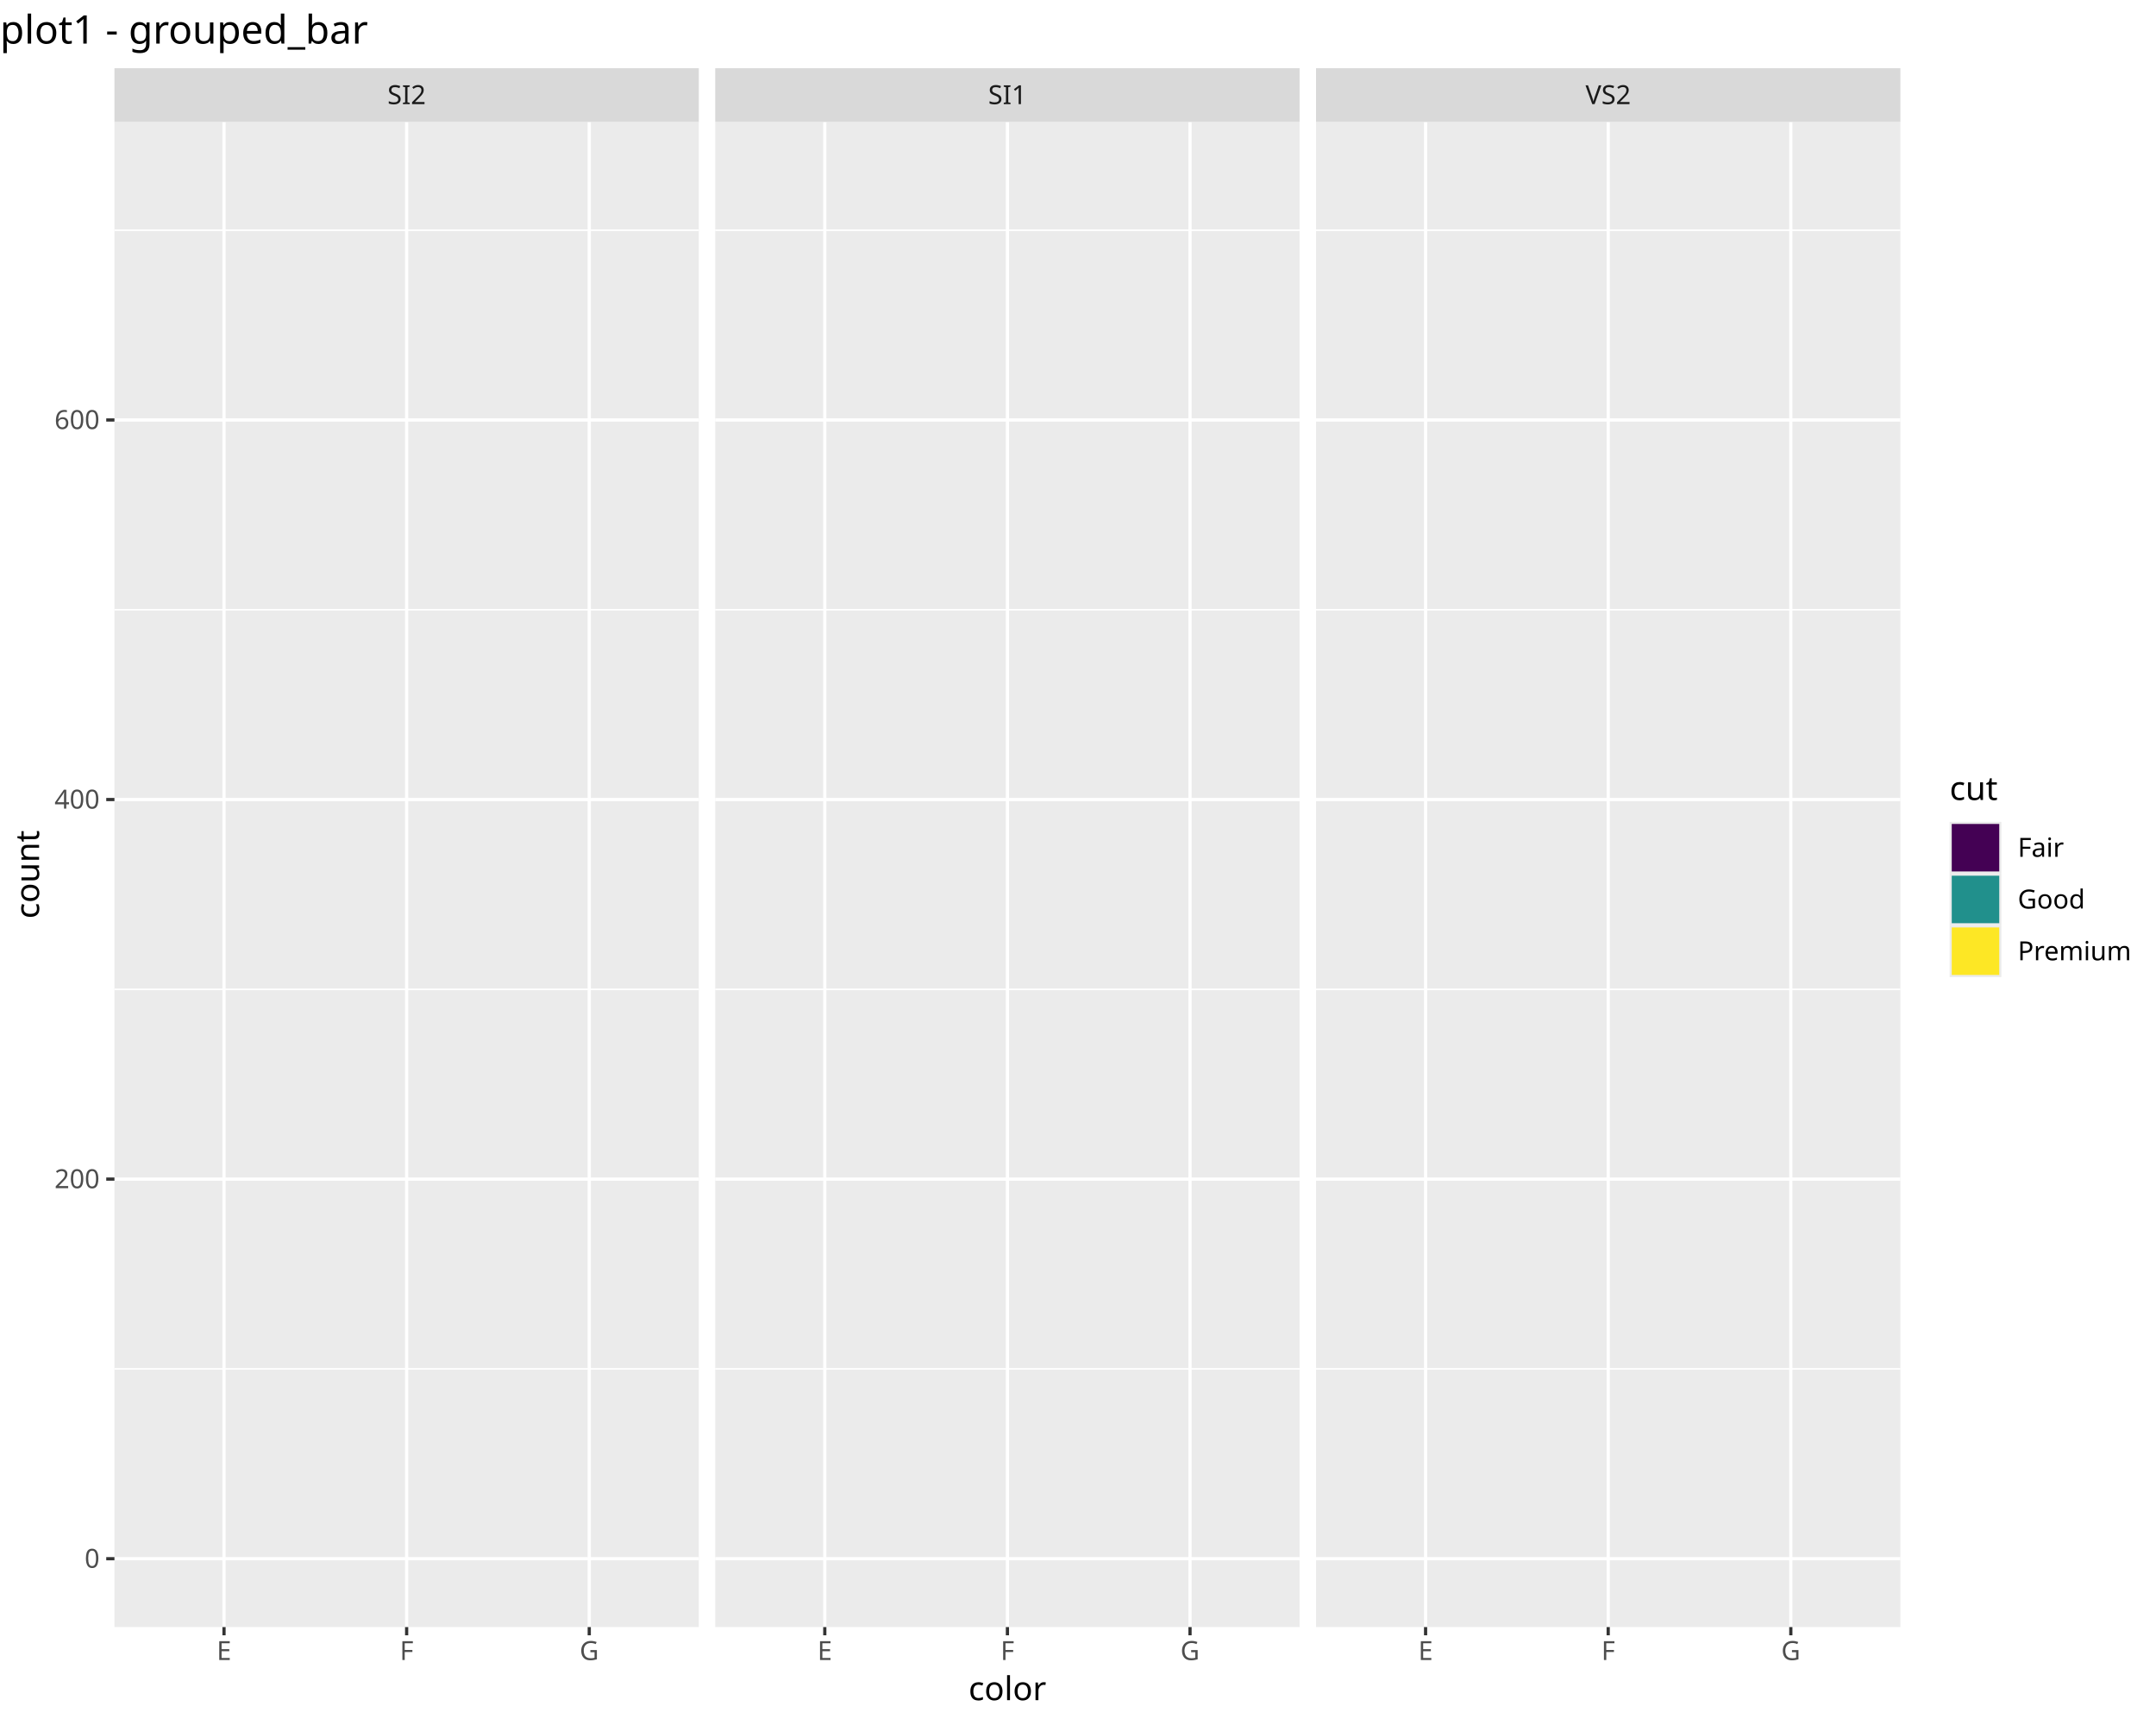
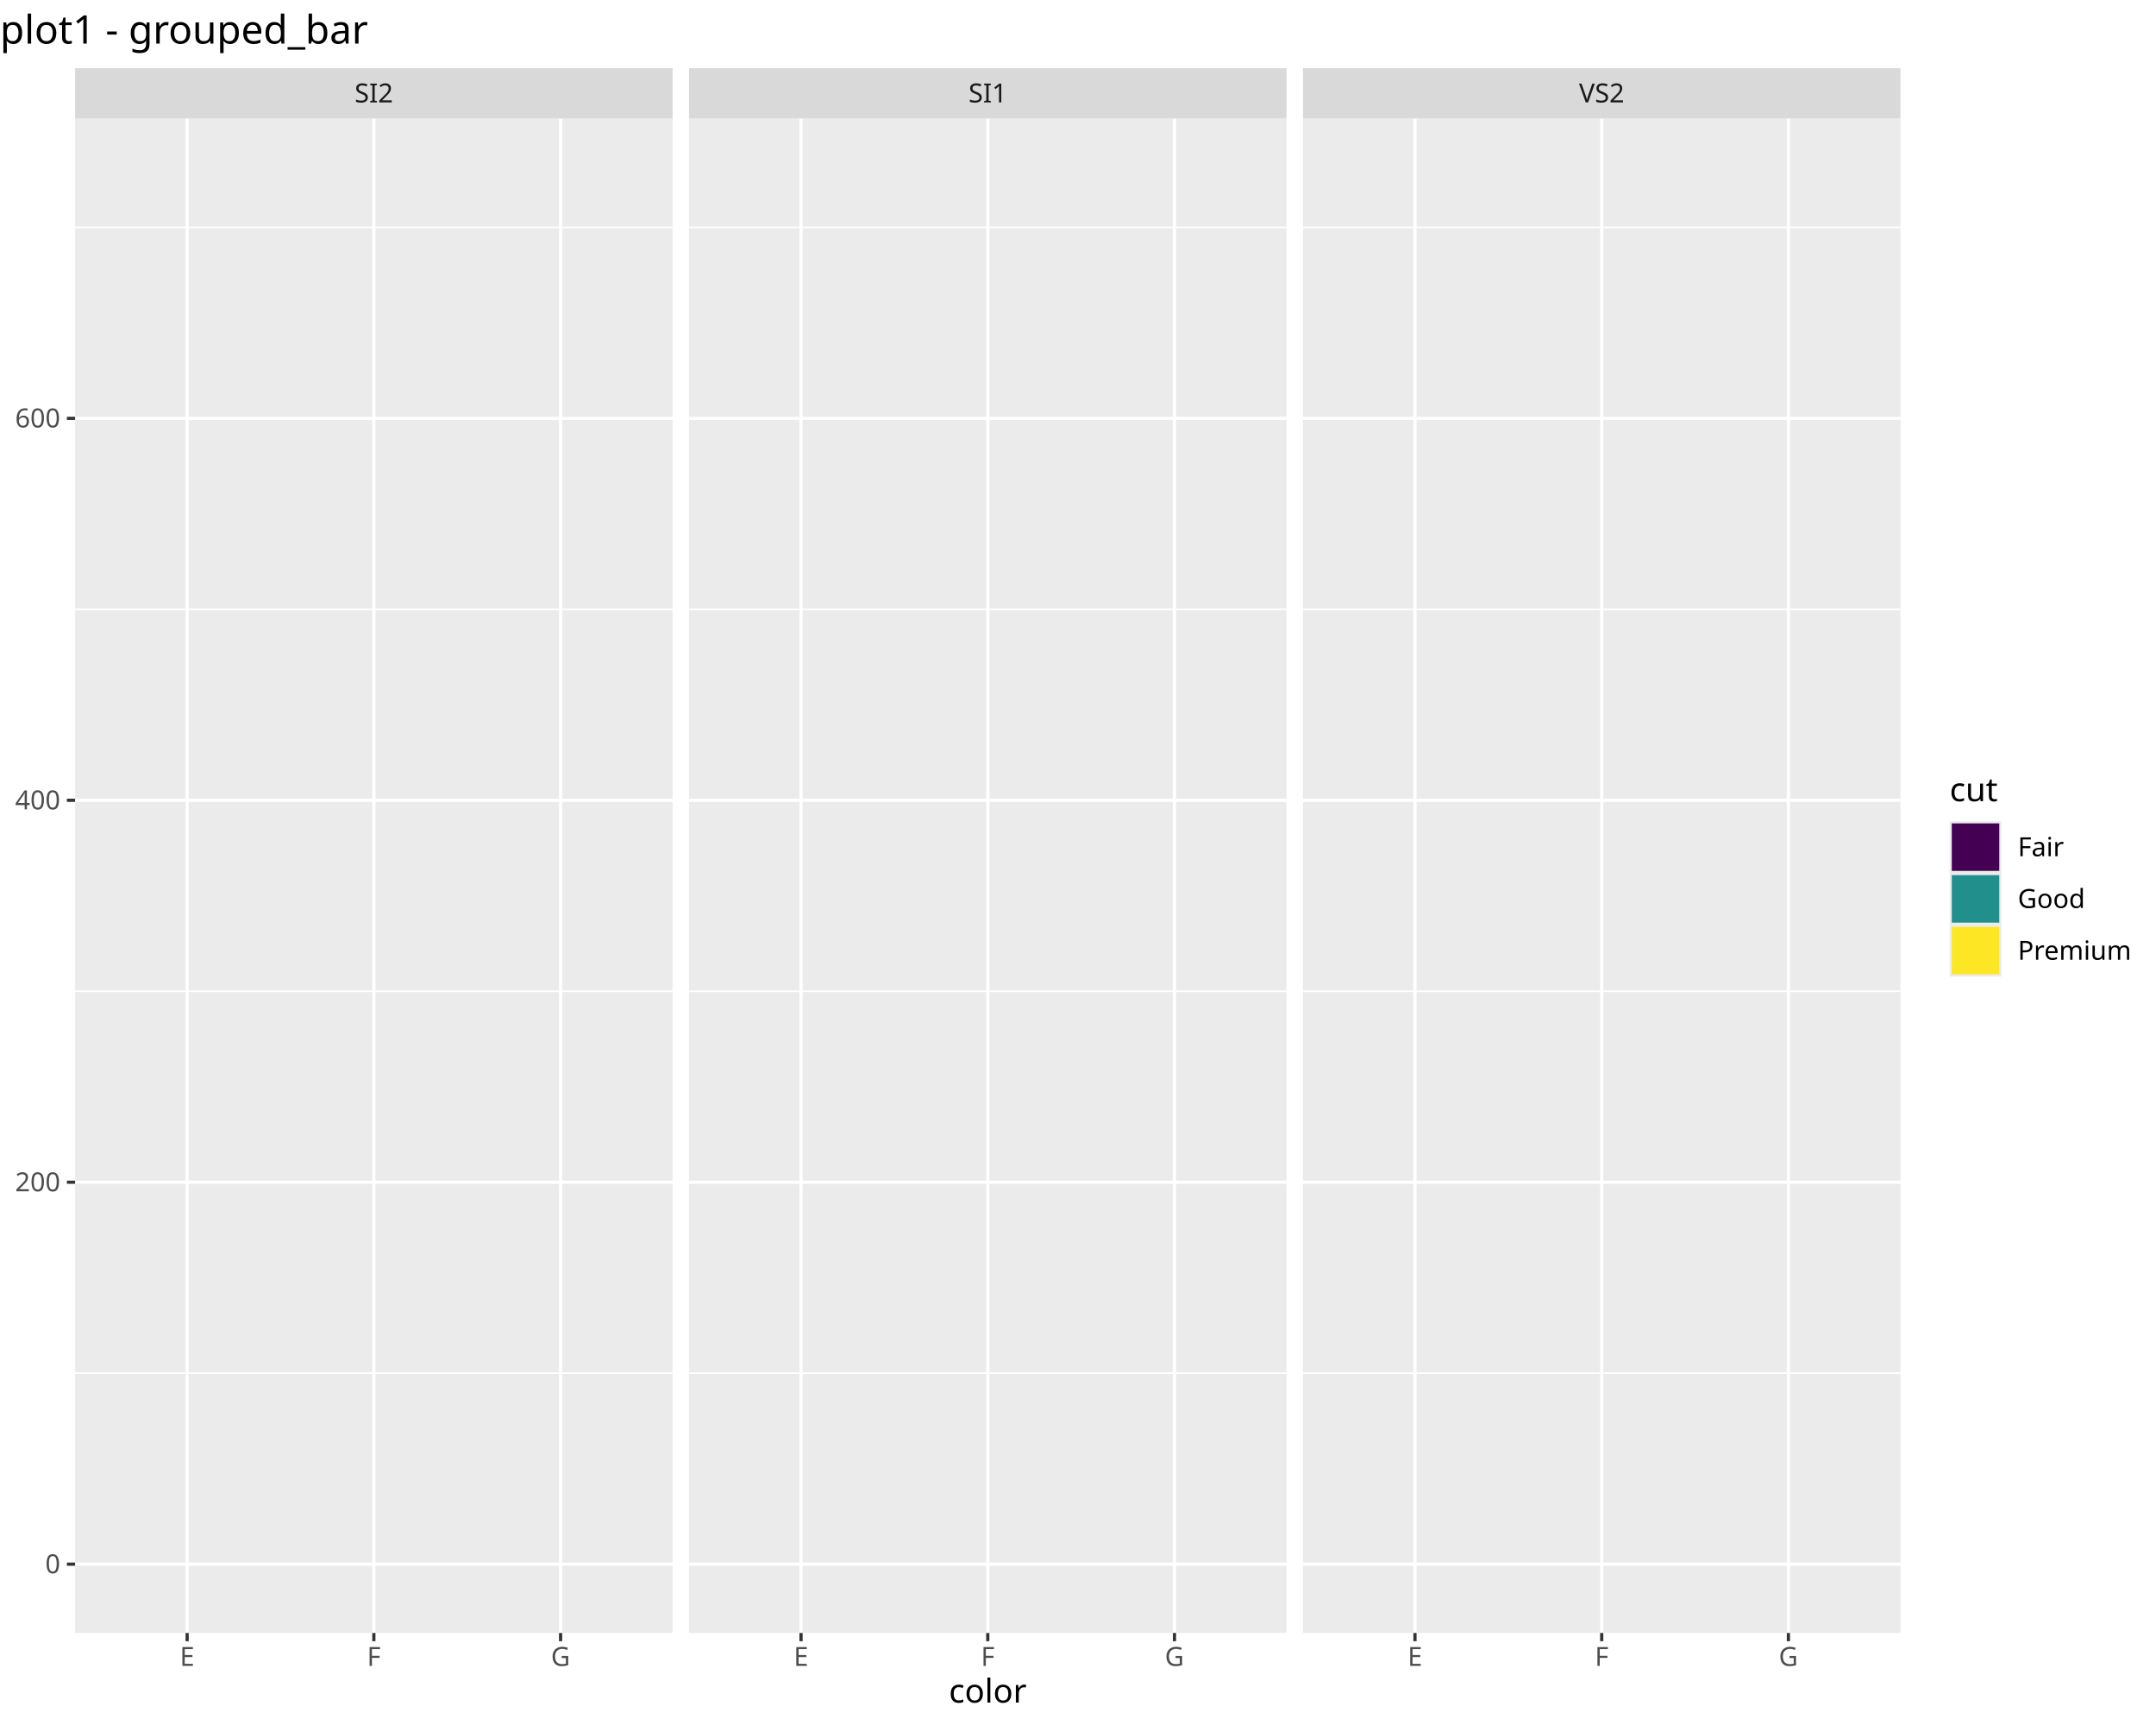
<svg xmlns="http://www.w3.org/2000/svg" class="svglite" data-engine-version="2.0" width="720.00pt" height="576.00pt" viewBox="0 0 720.00 576.00">
  <defs>
    <style type="text/css">
    .svglite line, .svglite polyline, .svglite polygon, .svglite path, .svglite rect, .svglite circle {
      fill: none;
      stroke: #000000;
      stroke-linecap: round;
      stroke-linejoin: round;
      stroke-miterlimit: 10.00;
    }
  </style>
  </defs>
  <rect width="100%" height="100%" style="stroke: none; fill: #FFFFFF;" />
  <defs>
    <clipPath id="cpMC4wMHw3MjAuMDB8MC4wMHw1NzYuMDA=">
      <rect x="0.00" y="0.00" width="720.00" height="576.00" />
    </clipPath>
  </defs>
  <g clip-path="url(#cpMC4wMHw3MjAuMDB8MC4wMHw1NzYuMDA=)">
- </g>
+     <rect x="0.00" y="0.00" width="720.00" height="576.00" style="stroke-width: 0.00; stroke: none;" />
+   </g>
  <defs>
    <clipPath id="cpMC4wMHw3MjAuMDB8MTcuMzB8NTc2LjAw">
      <rect x="0.00" y="17.30" width="720.00" height="558.70" />
    </clipPath>
  </defs>
  <g clip-path="url(#cpMC4wMHw3MjAuMDB8MTcuMzB8NTc2LjAw)">
    <rect x="0.00" y="17.30" width="720.00" height="558.70" style="stroke-width: 1.07; stroke: #FFFFFF; fill: #FFFFFF;" />
  </g>
-   <defs>
-     <clipPath id="cpMzguMjJ8MjMzLjM3fDQwLjcwfDU0My4zMQ==">
-       <rect x="38.22" y="40.70" width="195.15" height="502.61" />
-     </clipPath>
-   </defs>
-   <g clip-path="url(#cpMzguMjJ8MjMzLjM3fDQwLjcwfDU0My4zMQ==)">
-     <rect x="38.22" y="40.70" width="195.15" height="502.61" style="stroke-width: 1.07; stroke: none; fill: #EBEBEB;" />
-     <polyline points="38.22,457.09 233.37,457.09 " style="stroke-width: 0.53; stroke: #FFFFFF; stroke-linecap: butt;" />
-     <polyline points="38.22,330.35 233.37,330.35 " style="stroke-width: 0.53; stroke: #FFFFFF; stroke-linecap: butt;" />
-     <polyline points="38.22,203.60 233.37,203.60 " style="stroke-width: 0.53; stroke: #FFFFFF; stroke-linecap: butt;" />
-     <polyline points="38.22,76.86 233.37,76.86 " style="stroke-width: 0.53; stroke: #FFFFFF; stroke-linecap: butt;" />
-     <polyline points="38.22,520.47 233.37,520.47 " style="stroke-width: 1.07; stroke: #FFFFFF; stroke-linecap: butt;" />
-     <polyline points="38.22,393.72 233.37,393.72 " style="stroke-width: 1.07; stroke: #FFFFFF; stroke-linecap: butt;" />
-     <polyline points="38.22,266.98 233.37,266.98 " style="stroke-width: 1.07; stroke: #FFFFFF; stroke-linecap: butt;" />
-     <polyline points="38.22,140.23 233.37,140.23 " style="stroke-width: 1.07; stroke: #FFFFFF; stroke-linecap: butt;" />
-     <polyline points="74.81,543.31 74.81,40.70 " style="stroke-width: 1.07; stroke: #FFFFFF; stroke-linecap: butt;" />
-     <polyline points="135.80,543.31 135.80,40.70 " style="stroke-width: 1.07; stroke: #FFFFFF; stroke-linecap: butt;" />
-     <polyline points="196.78,543.31 196.78,40.70 " style="stroke-width: 1.07; stroke: #FFFFFF; stroke-linecap: butt;" />
-   </g>
-   <g clip-path="url(#cpMC4wMHw3MjAuMDB8MTcuMzB8NTc2LjAw)">
- </g>
-   <defs>
-     <clipPath id="cpMjM4Ljg1fDQzNC4wMXw0MC43MHw1NDMuMzE=">
-       <rect x="238.85" y="40.70" width="195.15" height="502.61" />
-     </clipPath>
-   </defs>
-   <g clip-path="url(#cpMjM4Ljg1fDQzNC4wMXw0MC43MHw1NDMuMzE=)">
-     <rect x="238.85" y="40.70" width="195.15" height="502.61" style="stroke-width: 1.07; stroke: none; fill: #EBEBEB;" />
-     <polyline points="238.85,457.09 434.01,457.09 " style="stroke-width: 0.53; stroke: #FFFFFF; stroke-linecap: butt;" />
-     <polyline points="238.85,330.35 434.01,330.35 " style="stroke-width: 0.53; stroke: #FFFFFF; stroke-linecap: butt;" />
-     <polyline points="238.85,203.60 434.01,203.60 " style="stroke-width: 0.53; stroke: #FFFFFF; stroke-linecap: butt;" />
-     <polyline points="238.85,76.86 434.01,76.86 " style="stroke-width: 0.53; stroke: #FFFFFF; stroke-linecap: butt;" />
-     <polyline points="238.85,520.47 434.01,520.47 " style="stroke-width: 1.07; stroke: #FFFFFF; stroke-linecap: butt;" />
-     <polyline points="238.85,393.72 434.01,393.72 " style="stroke-width: 1.07; stroke: #FFFFFF; stroke-linecap: butt;" />
-     <polyline points="238.85,266.98 434.01,266.98 " style="stroke-width: 1.07; stroke: #FFFFFF; stroke-linecap: butt;" />
-     <polyline points="238.85,140.23 434.01,140.23 " style="stroke-width: 1.07; stroke: #FFFFFF; stroke-linecap: butt;" />
-     <polyline points="275.44,543.31 275.44,40.70 " style="stroke-width: 1.07; stroke: #FFFFFF; stroke-linecap: butt;" />
-     <polyline points="336.43,543.31 336.43,40.70 " style="stroke-width: 1.07; stroke: #FFFFFF; stroke-linecap: butt;" />
-     <polyline points="397.41,543.31 397.41,40.70 " style="stroke-width: 1.07; stroke: #FFFFFF; stroke-linecap: butt;" />
-   </g>
-   <g clip-path="url(#cpMC4wMHw3MjAuMDB8MTcuMzB8NTc2LjAw)">
- </g>
-   <defs>
-     <clipPath id="cpNDM5LjQ5fDYzNC42NHw0MC43MHw1NDMuMzE=">
-       <rect x="439.49" y="40.70" width="195.15" height="502.61" />
-     </clipPath>
-   </defs>
-   <g clip-path="url(#cpNDM5LjQ5fDYzNC42NHw0MC43MHw1NDMuMzE=)">
-     <rect x="439.49" y="40.70" width="195.15" height="502.61" style="stroke-width: 1.07; stroke: none; fill: #EBEBEB;" />
-     <polyline points="439.49,457.09 634.64,457.09 " style="stroke-width: 0.53; stroke: #FFFFFF; stroke-linecap: butt;" />
-     <polyline points="439.49,330.35 634.64,330.35 " style="stroke-width: 0.53; stroke: #FFFFFF; stroke-linecap: butt;" />
-     <polyline points="439.49,203.60 634.64,203.60 " style="stroke-width: 0.53; stroke: #FFFFFF; stroke-linecap: butt;" />
-     <polyline points="439.49,76.86 634.64,76.86 " style="stroke-width: 0.53; stroke: #FFFFFF; stroke-linecap: butt;" />
-     <polyline points="439.49,520.47 634.64,520.47 " style="stroke-width: 1.07; stroke: #FFFFFF; stroke-linecap: butt;" />
-     <polyline points="439.49,393.72 634.64,393.72 " style="stroke-width: 1.07; stroke: #FFFFFF; stroke-linecap: butt;" />
-     <polyline points="439.49,266.98 634.64,266.98 " style="stroke-width: 1.07; stroke: #FFFFFF; stroke-linecap: butt;" />
-     <polyline points="439.49,140.23 634.64,140.23 " style="stroke-width: 1.07; stroke: #FFFFFF; stroke-linecap: butt;" />
-     <polyline points="476.08,543.31 476.08,40.70 " style="stroke-width: 1.07; stroke: #FFFFFF; stroke-linecap: butt;" />
-     <polyline points="537.06,543.31 537.06,40.70 " style="stroke-width: 1.07; stroke: #FFFFFF; stroke-linecap: butt;" />
-     <polyline points="598.05,543.31 598.05,40.70 " style="stroke-width: 1.07; stroke: #FFFFFF; stroke-linecap: butt;" />
-   </g>
-   <g clip-path="url(#cpMC4wMHw3MjAuMDB8MTcuMzB8NTc2LjAw)">
- </g>
-   <defs>
-     <clipPath id="cpMzguMjJ8MjMzLjM3fDIyLjc4fDQwLjcw">
-       <rect x="38.22" y="22.78" width="195.15" height="17.92" />
-     </clipPath>
-   </defs>
-   <g clip-path="url(#cpMzguMjJ8MjMzLjM3fDIyLjc4fDQwLjcw)">
-     <rect x="38.22" y="22.78" width="195.15" height="17.92" style="stroke-width: 1.07; stroke: none; fill: #D9D9D9;" />
-     <text x="135.80" y="34.77" text-anchor="middle" style="font-size: 8.80px; fill: #1A1A1A; font-family: sans;" textLength="13.21px" lengthAdjust="spacingAndGlyphs">SI2</text>
-   </g>
-   <g clip-path="url(#cpMC4wMHw3MjAuMDB8MTcuMzB8NTc2LjAw)">
- </g>
-   <defs>
-     <clipPath id="cpMjM4Ljg1fDQzNC4wMXwyMi43OHw0MC43MA==">
-       <rect x="238.85" y="22.78" width="195.15" height="17.92" />
-     </clipPath>
-   </defs>
-   <g clip-path="url(#cpMjM4Ljg1fDQzNC4wMXwyMi43OHw0MC43MA==)">
-     <rect x="238.85" y="22.78" width="195.15" height="17.92" style="stroke-width: 1.07; stroke: none; fill: #D9D9D9;" />
-     <text x="336.43" y="34.77" text-anchor="middle" style="font-size: 8.80px; fill: #1A1A1A; font-family: sans;" textLength="13.21px" lengthAdjust="spacingAndGlyphs">SI1</text>
-   </g>
-   <g clip-path="url(#cpMC4wMHw3MjAuMDB8MTcuMzB8NTc2LjAw)">
- </g>
-   <defs>
-     <clipPath id="cpNDM5LjQ5fDYzNC42NHwyMi43OHw0MC43MA==">
-       <rect x="439.49" y="22.78" width="195.15" height="17.92" />
-     </clipPath>
-   </defs>
-   <g clip-path="url(#cpNDM5LjQ5fDYzNC42NHwyMi43OHw0MC43MA==)">
-     <rect x="439.49" y="22.78" width="195.15" height="17.92" style="stroke-width: 1.07; stroke: none; fill: #D9D9D9;" />
-     <text x="537.06" y="34.77" text-anchor="middle" style="font-size: 8.80px; fill: #1A1A1A; font-family: sans;" textLength="16.64px" lengthAdjust="spacingAndGlyphs">VS2</text>
-   </g>
-   <g clip-path="url(#cpMC4wMHw3MjAuMDB8MTcuMzB8NTc2LjAw)">
- </g>
-   <g clip-path="url(#cpMC4wMHw3MjAuMDB8MC4wMHw1NzYuMDA=)">
- </g>
-   <g clip-path="url(#cpMC4wMHw3MjAuMDB8MTcuMzB8NTc2LjAw)">
- </g>
-   <g clip-path="url(#cpMC4wMHw3MjAuMDB8MC4wMHw1NzYuMDA=)">
- </g>
-   <g clip-path="url(#cpMC4wMHw3MjAuMDB8MTcuMzB8NTc2LjAw)">
- </g>
-   <g clip-path="url(#cpMC4wMHw3MjAuMDB8MC4wMHw1NzYuMDA=)">
- </g>
-   <g clip-path="url(#cpMC4wMHw3MjAuMDB8MTcuMzB8NTc2LjAw)">
- </g>
-   <g clip-path="url(#cpMC4wMHw3MjAuMDB8MC4wMHw1NzYuMDA=)">
-     <polyline points="74.81,546.05 74.81,543.31 " style="stroke-width: 1.07; stroke: #333333; stroke-linecap: butt;" />
-     <polyline points="135.80,546.05 135.80,543.31 " style="stroke-width: 1.07; stroke: #333333; stroke-linecap: butt;" />
-     <polyline points="196.78,546.05 196.78,543.31 " style="stroke-width: 1.07; stroke: #333333; stroke-linecap: butt;" />
-     <text x="74.81" y="554.30" text-anchor="middle" style="font-size: 8.80px; fill: #4D4D4D; font-family: sans;" textLength="5.87px" lengthAdjust="spacingAndGlyphs">E</text>
-     <text x="135.80" y="554.30" text-anchor="middle" style="font-size: 8.80px; fill: #4D4D4D; font-family: sans;" textLength="5.38px" lengthAdjust="spacingAndGlyphs">F</text>
-     <text x="196.78" y="554.30" text-anchor="middle" style="font-size: 8.80px; fill: #4D4D4D; font-family: sans;" textLength="6.85px" lengthAdjust="spacingAndGlyphs">G</text>
-   </g>
-   <g clip-path="url(#cpMC4wMHw3MjAuMDB8MTcuMzB8NTc2LjAw)">
- </g>
-   <g clip-path="url(#cpMC4wMHw3MjAuMDB8MC4wMHw1NzYuMDA=)">
-     <polyline points="275.44,546.05 275.44,543.31 " style="stroke-width: 1.07; stroke: #333333; stroke-linecap: butt;" />
-     <polyline points="336.43,546.05 336.43,543.31 " style="stroke-width: 1.07; stroke: #333333; stroke-linecap: butt;" />
-     <polyline points="397.41,546.05 397.41,543.31 " style="stroke-width: 1.07; stroke: #333333; stroke-linecap: butt;" />
-     <text x="275.44" y="554.30" text-anchor="middle" style="font-size: 8.80px; fill: #4D4D4D; font-family: sans;" textLength="5.87px" lengthAdjust="spacingAndGlyphs">E</text>
-     <text x="336.43" y="554.30" text-anchor="middle" style="font-size: 8.80px; fill: #4D4D4D; font-family: sans;" textLength="5.38px" lengthAdjust="spacingAndGlyphs">F</text>
-     <text x="397.41" y="554.30" text-anchor="middle" style="font-size: 8.80px; fill: #4D4D4D; font-family: sans;" textLength="6.85px" lengthAdjust="spacingAndGlyphs">G</text>
-   </g>
-   <g clip-path="url(#cpMC4wMHw3MjAuMDB8MTcuMzB8NTc2LjAw)">
- </g>
-   <g clip-path="url(#cpMC4wMHw3MjAuMDB8MC4wMHw1NzYuMDA=)">
-     <polyline points="476.08,546.05 476.08,543.31 " style="stroke-width: 1.07; stroke: #333333; stroke-linecap: butt;" />
-     <polyline points="537.06,546.05 537.06,543.31 " style="stroke-width: 1.07; stroke: #333333; stroke-linecap: butt;" />
-     <polyline points="598.05,546.05 598.05,543.31 " style="stroke-width: 1.07; stroke: #333333; stroke-linecap: butt;" />
-     <text x="476.08" y="554.30" text-anchor="middle" style="font-size: 8.80px; fill: #4D4D4D; font-family: sans;" textLength="5.87px" lengthAdjust="spacingAndGlyphs">E</text>
-     <text x="537.06" y="554.30" text-anchor="middle" style="font-size: 8.80px; fill: #4D4D4D; font-family: sans;" textLength="5.38px" lengthAdjust="spacingAndGlyphs">F</text>
-     <text x="598.05" y="554.30" text-anchor="middle" style="font-size: 8.80px; fill: #4D4D4D; font-family: sans;" textLength="6.85px" lengthAdjust="spacingAndGlyphs">G</text>
-   </g>
-   <g clip-path="url(#cpMC4wMHw3MjAuMDB8MTcuMzB8NTc2LjAw)">
- </g>
-   <g clip-path="url(#cpMC4wMHw3MjAuMDB8MC4wMHw1NzYuMDA=)">
- </g>
-   <g clip-path="url(#cpMC4wMHw3MjAuMDB8MTcuMzB8NTc2LjAw)">
- </g>
-   <g clip-path="url(#cpMC4wMHw3MjAuMDB8MC4wMHw1NzYuMDA=)">
- </g>
-   <g clip-path="url(#cpMC4wMHw3MjAuMDB8MTcuMzB8NTc2LjAw)">
- </g>
-   <g clip-path="url(#cpMC4wMHw3MjAuMDB8MC4wMHw1NzYuMDA=)">
-     <text x="33.29" y="523.50" text-anchor="end" style="font-size: 8.80px; fill: #4D4D4D; font-family: sans;" textLength="4.89px" lengthAdjust="spacingAndGlyphs">0</text>
-     <text x="33.29" y="396.75" text-anchor="end" style="font-size: 8.80px; fill: #4D4D4D; font-family: sans;" textLength="14.68px" lengthAdjust="spacingAndGlyphs">200</text>
-     <text x="33.29" y="270.00" text-anchor="end" style="font-size: 8.80px; fill: #4D4D4D; font-family: sans;" textLength="14.68px" lengthAdjust="spacingAndGlyphs">400</text>
-     <text x="33.29" y="143.26" text-anchor="end" style="font-size: 8.80px; fill: #4D4D4D; font-family: sans;" textLength="14.68px" lengthAdjust="spacingAndGlyphs">600</text>
-     <polyline points="35.48,520.47 38.22,520.47 " style="stroke-width: 1.07; stroke: #333333; stroke-linecap: butt;" />
-     <polyline points="35.48,393.72 38.22,393.72 " style="stroke-width: 1.07; stroke: #333333; stroke-linecap: butt;" />
-     <polyline points="35.48,266.98 38.22,266.98 " style="stroke-width: 1.07; stroke: #333333; stroke-linecap: butt;" />
-     <polyline points="35.48,140.23 38.22,140.23 " style="stroke-width: 1.07; stroke: #333333; stroke-linecap: butt;" />
-   </g>
-   <g clip-path="url(#cpMC4wMHw3MjAuMDB8MTcuMzB8NTc2LjAw)">
- </g>
-   <g clip-path="url(#cpMC4wMHw3MjAuMDB8MC4wMHw1NzYuMDA=)">
- </g>
-   <g clip-path="url(#cpMC4wMHw3MjAuMDB8MTcuMzB8NTc2LjAw)">
- </g>
-   <g clip-path="url(#cpMC4wMHw3MjAuMDB8MC4wMHw1NzYuMDA=)">
- </g>
-   <g clip-path="url(#cpMC4wMHw3MjAuMDB8MTcuMzB8NTc2LjAw)">
- </g>
-   <g clip-path="url(#cpMC4wMHw3MjAuMDB8MC4wMHw1NzYuMDA=)">
- </g>
-   <g clip-path="url(#cpMC4wMHw3MjAuMDB8MTcuMzB8NTc2LjAw)">
- </g>
-   <g clip-path="url(#cpMC4wMHw3MjAuMDB8MC4wMHw1NzYuMDA=)">
- </g>
-   <g clip-path="url(#cpMC4wMHw3MjAuMDB8MTcuMzB8NTc2LjAw)">
- </g>
-   <g clip-path="url(#cpMC4wMHw3MjAuMDB8MC4wMHw1NzYuMDA=)">
-     <text x="336.43" y="567.71" text-anchor="middle" style="font-size: 11.00px; font-family: sans;" textLength="23.85px" lengthAdjust="spacingAndGlyphs">color</text>
-   </g>
-   <g clip-path="url(#cpMC4wMHw3MjAuMDB8MTcuMzB8NTc2LjAw)">
- </g>
-   <g clip-path="url(#cpMC4wMHw3MjAuMDB8MC4wMHw1NzYuMDA=)">
-     <text transform="translate(13.05,292.01) rotate(-90)" text-anchor="middle" style="font-size: 11.00px; font-family: sans;" textLength="26.91px" lengthAdjust="spacingAndGlyphs">count</text>
-   </g>
-   <g clip-path="url(#cpMC4wMHw3MjAuMDB8MTcuMzB8NTc2LjAw)">
- </g>
-   <g clip-path="url(#cpMC4wMHw3MjAuMDB8MC4wMHw1NzYuMDA=)">
- </g>
-   <g clip-path="url(#cpMC4wMHw3MjAuMDB8MTcuMzB8NTc2LjAw)">
- </g>
-   <g clip-path="url(#cpMC4wMHw3MjAuMDB8MC4wMHw1NzYuMDA=)">
-     <rect x="645.60" y="252.27" width="68.92" height="79.47" style="stroke-width: 1.07; stroke: none; fill: #FFFFFF;" />
-     <text x="651.08" y="267.13" style="font-size: 11.00px; font-family: sans;" textLength="14.68px" lengthAdjust="spacingAndGlyphs">cut</text>
-     <rect x="651.08" y="274.42" width="17.28" height="17.28" style="stroke-width: 1.07; stroke: none; fill: #EBEBEB;" />
-     <rect x="651.79" y="275.13" width="15.86" height="15.86" style="stroke-width: 1.07; stroke: none; stroke-linecap: butt; stroke-linejoin: miter; fill: #440154;" />
-     <rect x="651.08" y="291.70" width="17.28" height="17.28" style="stroke-width: 1.07; stroke: none; fill: #EBEBEB;" />
-     <rect x="651.79" y="292.41" width="15.86" height="15.86" style="stroke-width: 1.07; stroke: none; stroke-linecap: butt; stroke-linejoin: miter; fill: #21908C;" />
-     <rect x="651.08" y="308.98" width="17.28" height="17.28" style="stroke-width: 1.07; stroke: none; fill: #EBEBEB;" />
-     <rect x="651.79" y="309.69" width="15.86" height="15.86" style="stroke-width: 1.07; stroke: none; stroke-linecap: butt; stroke-linejoin: miter; fill: #FDE725;" />
-     <text x="673.84" y="286.09" style="font-size: 8.80px; font-family: sans;" textLength="15.15px" lengthAdjust="spacingAndGlyphs">Fair</text>
-     <text x="673.84" y="303.37" style="font-size: 8.80px; font-family: sans;" textLength="21.53px" lengthAdjust="spacingAndGlyphs">Good</text>
-     <text x="673.84" y="320.65" style="font-size: 8.80px; font-family: sans;" textLength="35.21px" lengthAdjust="spacingAndGlyphs">Premium</text>
+   <g clip-path="url(#cpMC4wMHw3MjAuMDB8MC4wMHw1NzYuMDA=)">
+ </g>
+   <defs>
+     <clipPath id="cpMjUuMDh8MjI0LjYyfDM5LjU1fDU0NS4yOA==">
+       <rect x="25.08" y="39.55" width="199.54" height="505.72" />
+     </clipPath>
+   </defs>
+   <g clip-path="url(#cpMjUuMDh8MjI0LjYyfDM5LjU1fDU0NS4yOA==)">
+     <rect x="25.08" y="39.55" width="199.54" height="505.72" style="stroke-width: 1.07; stroke: none; fill: #EBEBEB;" />
+     <polyline points="25.08,458.52 224.62,458.52 " style="stroke-width: 0.53; stroke: #FFFFFF; stroke-linecap: butt;" />
+     <polyline points="25.08,330.99 224.62,330.99 " style="stroke-width: 0.53; stroke: #FFFFFF; stroke-linecap: butt;" />
+     <polyline points="25.08,203.46 224.62,203.46 " style="stroke-width: 0.53; stroke: #FFFFFF; stroke-linecap: butt;" />
+     <polyline points="25.08,75.93 224.62,75.93 " style="stroke-width: 0.53; stroke: #FFFFFF; stroke-linecap: butt;" />
+     <polyline points="25.08,522.29 224.62,522.29 " style="stroke-width: 1.07; stroke: #FFFFFF; stroke-linecap: butt;" />
+     <polyline points="25.08,394.76 224.62,394.76 " style="stroke-width: 1.07; stroke: #FFFFFF; stroke-linecap: butt;" />
+     <polyline points="25.08,267.23 224.62,267.23 " style="stroke-width: 1.07; stroke: #FFFFFF; stroke-linecap: butt;" />
+     <polyline points="25.08,139.70 224.62,139.70 " style="stroke-width: 1.07; stroke: #FFFFFF; stroke-linecap: butt;" />
+     <polyline points="62.50,545.28 62.50,39.55 " style="stroke-width: 1.07; stroke: #FFFFFF; stroke-linecap: butt;" />
+     <polyline points="124.85,545.28 124.85,39.55 " style="stroke-width: 1.07; stroke: #FFFFFF; stroke-linecap: butt;" />
+     <polyline points="187.21,545.28 187.21,39.55 " style="stroke-width: 1.07; stroke: #FFFFFF; stroke-linecap: butt;" />
+   </g>
+   <g clip-path="url(#cpMC4wMHw3MjAuMDB8MC4wMHw1NzYuMDA=)">
+ </g>
+   <g clip-path="url(#cpMC4wMHw3MjAuMDB8MTcuMzB8NTc2LjAw)">
+ </g>
+   <g clip-path="url(#cpMC4wMHw3MjAuMDB8MC4wMHw1NzYuMDA=)">
+ </g>
+   <defs>
+     <clipPath id="cpMjMwLjEwfDQyOS42NHwzOS41NXw1NDUuMjg=">
+       <rect x="230.10" y="39.55" width="199.54" height="505.72" />
+     </clipPath>
+   </defs>
+   <g clip-path="url(#cpMjMwLjEwfDQyOS42NHwzOS41NXw1NDUuMjg=)">
+     <rect x="230.10" y="39.55" width="199.54" height="505.72" style="stroke-width: 1.07; stroke: none; fill: #EBEBEB;" />
+     <polyline points="230.10,458.52 429.64,458.52 " style="stroke-width: 0.53; stroke: #FFFFFF; stroke-linecap: butt;" />
+     <polyline points="230.10,330.99 429.64,330.99 " style="stroke-width: 0.53; stroke: #FFFFFF; stroke-linecap: butt;" />
+     <polyline points="230.10,203.46 429.64,203.46 " style="stroke-width: 0.53; stroke: #FFFFFF; stroke-linecap: butt;" />
+     <polyline points="230.10,75.93 429.64,75.93 " style="stroke-width: 0.53; stroke: #FFFFFF; stroke-linecap: butt;" />
+     <polyline points="230.10,522.29 429.64,522.29 " style="stroke-width: 1.07; stroke: #FFFFFF; stroke-linecap: butt;" />
+     <polyline points="230.10,394.76 429.64,394.76 " style="stroke-width: 1.07; stroke: #FFFFFF; stroke-linecap: butt;" />
+     <polyline points="230.10,267.23 429.64,267.23 " style="stroke-width: 1.07; stroke: #FFFFFF; stroke-linecap: butt;" />
+     <polyline points="230.10,139.70 429.64,139.70 " style="stroke-width: 1.07; stroke: #FFFFFF; stroke-linecap: butt;" />
+     <polyline points="267.51,545.28 267.51,39.55 " style="stroke-width: 1.07; stroke: #FFFFFF; stroke-linecap: butt;" />
+     <polyline points="329.87,545.28 329.87,39.55 " style="stroke-width: 1.07; stroke: #FFFFFF; stroke-linecap: butt;" />
+     <polyline points="392.22,545.28 392.22,39.55 " style="stroke-width: 1.07; stroke: #FFFFFF; stroke-linecap: butt;" />
+   </g>
+   <g clip-path="url(#cpMC4wMHw3MjAuMDB8MC4wMHw1NzYuMDA=)">
+ </g>
+   <g clip-path="url(#cpMC4wMHw3MjAuMDB8MTcuMzB8NTc2LjAw)">
+ </g>
+   <g clip-path="url(#cpMC4wMHw3MjAuMDB8MC4wMHw1NzYuMDA=)">
+ </g>
+   <defs>
+     <clipPath id="cpNDM1LjEyfDYzNC42NnwzOS41NXw1NDUuMjg=">
+       <rect x="435.12" y="39.55" width="199.54" height="505.72" />
+     </clipPath>
+   </defs>
+   <g clip-path="url(#cpNDM1LjEyfDYzNC42NnwzOS41NXw1NDUuMjg=)">
+     <rect x="435.12" y="39.55" width="199.54" height="505.72" style="stroke-width: 1.07; stroke: none; fill: #EBEBEB;" />
+     <polyline points="435.12,458.52 634.66,458.52 " style="stroke-width: 0.53; stroke: #FFFFFF; stroke-linecap: butt;" />
+     <polyline points="435.12,330.99 634.66,330.99 " style="stroke-width: 0.53; stroke: #FFFFFF; stroke-linecap: butt;" />
+     <polyline points="435.12,203.46 634.66,203.46 " style="stroke-width: 0.53; stroke: #FFFFFF; stroke-linecap: butt;" />
+     <polyline points="435.12,75.93 634.66,75.93 " style="stroke-width: 0.53; stroke: #FFFFFF; stroke-linecap: butt;" />
+     <polyline points="435.12,522.29 634.66,522.29 " style="stroke-width: 1.07; stroke: #FFFFFF; stroke-linecap: butt;" />
+     <polyline points="435.12,394.76 634.66,394.76 " style="stroke-width: 1.07; stroke: #FFFFFF; stroke-linecap: butt;" />
+     <polyline points="435.12,267.23 634.66,267.23 " style="stroke-width: 1.07; stroke: #FFFFFF; stroke-linecap: butt;" />
+     <polyline points="435.12,139.70 634.66,139.70 " style="stroke-width: 1.07; stroke: #FFFFFF; stroke-linecap: butt;" />
+     <polyline points="472.53,545.28 472.53,39.55 " style="stroke-width: 1.07; stroke: #FFFFFF; stroke-linecap: butt;" />
+     <polyline points="534.89,545.28 534.89,39.55 " style="stroke-width: 1.07; stroke: #FFFFFF; stroke-linecap: butt;" />
+     <polyline points="597.24,545.28 597.24,39.55 " style="stroke-width: 1.07; stroke: #FFFFFF; stroke-linecap: butt;" />
+   </g>
+   <g clip-path="url(#cpMC4wMHw3MjAuMDB8MC4wMHw1NzYuMDA=)">
+ </g>
+   <g clip-path="url(#cpMC4wMHw3MjAuMDB8MTcuMzB8NTc2LjAw)">
+ </g>
+   <g clip-path="url(#cpMC4wMHw3MjAuMDB8MC4wMHw1NzYuMDA=)">
+ </g>
+   <defs>
+     <clipPath id="cpMjUuMDh8MjI0LjYyfDIyLjc4fDM5LjU1">
+       <rect x="25.08" y="22.78" width="199.54" height="16.77" />
+     </clipPath>
+   </defs>
+   <g clip-path="url(#cpMjUuMDh8MjI0LjYyfDIyLjc4fDM5LjU1)">
+     <rect x="25.08" y="22.78" width="199.54" height="16.77" style="stroke-width: 1.07; stroke: none; fill: #D9D9D9;" />
+     <text x="124.85" y="34.20" text-anchor="middle" style="font-size: 8.80px; fill: #1A1A1A; font-family: sans;" textLength="13.21px" lengthAdjust="spacingAndGlyphs">SI2</text>
+   </g>
+   <g clip-path="url(#cpMC4wMHw3MjAuMDB8MC4wMHw1NzYuMDA=)">
+ </g>
+   <g clip-path="url(#cpMC4wMHw3MjAuMDB8MTcuMzB8NTc2LjAw)">
+ </g>
+   <g clip-path="url(#cpMC4wMHw3MjAuMDB8MC4wMHw1NzYuMDA=)">
+ </g>
+   <defs>
+     <clipPath id="cpMjMwLjEwfDQyOS42NHwyMi43OHwzOS41NQ==">
+       <rect x="230.10" y="22.78" width="199.54" height="16.77" />
+     </clipPath>
+   </defs>
+   <g clip-path="url(#cpMjMwLjEwfDQyOS42NHwyMi43OHwzOS41NQ==)">
+     <rect x="230.10" y="22.78" width="199.54" height="16.77" style="stroke-width: 1.07; stroke: none; fill: #D9D9D9;" />
+     <text x="329.87" y="34.20" text-anchor="middle" style="font-size: 8.80px; fill: #1A1A1A; font-family: sans;" textLength="13.21px" lengthAdjust="spacingAndGlyphs">SI1</text>
+   </g>
+   <g clip-path="url(#cpMC4wMHw3MjAuMDB8MC4wMHw1NzYuMDA=)">
+ </g>
+   <g clip-path="url(#cpMC4wMHw3MjAuMDB8MTcuMzB8NTc2LjAw)">
+ </g>
+   <g clip-path="url(#cpMC4wMHw3MjAuMDB8MC4wMHw1NzYuMDA=)">
+ </g>
+   <defs>
+     <clipPath id="cpNDM1LjEyfDYzNC42NnwyMi43OHwzOS41NQ==">
+       <rect x="435.12" y="22.78" width="199.54" height="16.77" />
+     </clipPath>
+   </defs>
+   <g clip-path="url(#cpNDM1LjEyfDYzNC42NnwyMi43OHwzOS41NQ==)">
+     <rect x="435.12" y="22.78" width="199.54" height="16.77" style="stroke-width: 1.07; stroke: none; fill: #D9D9D9;" />
+     <text x="534.89" y="34.20" text-anchor="middle" style="font-size: 8.80px; fill: #1A1A1A; font-family: sans;" textLength="16.64px" lengthAdjust="spacingAndGlyphs">VS2</text>
+   </g>
+   <g clip-path="url(#cpMC4wMHw3MjAuMDB8MC4wMHw1NzYuMDA=)">
+ </g>
+   <g clip-path="url(#cpMC4wMHw3MjAuMDB8MTcuMzB8NTc2LjAw)">
+ </g>
+   <g clip-path="url(#cpMC4wMHw3MjAuMDB8MC4wMHw1NzYuMDA=)">
+ </g>
+   <g clip-path="url(#cpMC4wMHw3MjAuMDB8MTcuMzB8NTc2LjAw)">
+ </g>
+   <g clip-path="url(#cpMC4wMHw3MjAuMDB8MC4wMHw1NzYuMDA=)">
+ </g>
+   <g clip-path="url(#cpMC4wMHw3MjAuMDB8MTcuMzB8NTc2LjAw)">
+ </g>
+   <g clip-path="url(#cpMC4wMHw3MjAuMDB8MC4wMHw1NzYuMDA=)">
+ </g>
+   <g clip-path="url(#cpMC4wMHw3MjAuMDB8MTcuMzB8NTc2LjAw)">
+ </g>
+   <g clip-path="url(#cpMC4wMHw3MjAuMDB8MC4wMHw1NzYuMDA=)">
+     <polyline points="62.50,548.02 62.50,545.28 " style="stroke-width: 1.07; stroke: #333333; stroke-linecap: butt;" />
+     <polyline points="124.85,548.02 124.85,545.28 " style="stroke-width: 1.07; stroke: #333333; stroke-linecap: butt;" />
+     <polyline points="187.21,548.02 187.21,545.28 " style="stroke-width: 1.07; stroke: #333333; stroke-linecap: butt;" />
+     <text x="62.50" y="556.26" text-anchor="middle" style="font-size: 8.80px; fill: #4D4D4D; font-family: sans;" textLength="5.87px" lengthAdjust="spacingAndGlyphs">E</text>
+     <text x="124.85" y="556.26" text-anchor="middle" style="font-size: 8.80px; fill: #4D4D4D; font-family: sans;" textLength="5.38px" lengthAdjust="spacingAndGlyphs">F</text>
+     <text x="187.21" y="556.26" text-anchor="middle" style="font-size: 8.80px; fill: #4D4D4D; font-family: sans;" textLength="6.85px" lengthAdjust="spacingAndGlyphs">G</text>
+   </g>
+   <g clip-path="url(#cpMC4wMHw3MjAuMDB8MTcuMzB8NTc2LjAw)">
+ </g>
+   <g clip-path="url(#cpMC4wMHw3MjAuMDB8MC4wMHw1NzYuMDA=)">
+     <polyline points="267.51,548.02 267.51,545.28 " style="stroke-width: 1.07; stroke: #333333; stroke-linecap: butt;" />
+     <polyline points="329.87,548.02 329.87,545.28 " style="stroke-width: 1.07; stroke: #333333; stroke-linecap: butt;" />
+     <polyline points="392.22,548.02 392.22,545.28 " style="stroke-width: 1.07; stroke: #333333; stroke-linecap: butt;" />
+     <text x="267.51" y="556.26" text-anchor="middle" style="font-size: 8.80px; fill: #4D4D4D; font-family: sans;" textLength="5.87px" lengthAdjust="spacingAndGlyphs">E</text>
+     <text x="329.87" y="556.26" text-anchor="middle" style="font-size: 8.80px; fill: #4D4D4D; font-family: sans;" textLength="5.38px" lengthAdjust="spacingAndGlyphs">F</text>
+     <text x="392.22" y="556.26" text-anchor="middle" style="font-size: 8.80px; fill: #4D4D4D; font-family: sans;" textLength="6.85px" lengthAdjust="spacingAndGlyphs">G</text>
+   </g>
+   <g clip-path="url(#cpMC4wMHw3MjAuMDB8MTcuMzB8NTc2LjAw)">
+ </g>
+   <g clip-path="url(#cpMC4wMHw3MjAuMDB8MC4wMHw1NzYuMDA=)">
+     <polyline points="472.53,548.02 472.53,545.28 " style="stroke-width: 1.07; stroke: #333333; stroke-linecap: butt;" />
+     <polyline points="534.89,548.02 534.89,545.28 " style="stroke-width: 1.07; stroke: #333333; stroke-linecap: butt;" />
+     <polyline points="597.24,548.02 597.24,545.28 " style="stroke-width: 1.07; stroke: #333333; stroke-linecap: butt;" />
+     <text x="472.53" y="556.26" text-anchor="middle" style="font-size: 8.80px; fill: #4D4D4D; font-family: sans;" textLength="5.87px" lengthAdjust="spacingAndGlyphs">E</text>
+     <text x="534.89" y="556.26" text-anchor="middle" style="font-size: 8.80px; fill: #4D4D4D; font-family: sans;" textLength="5.38px" lengthAdjust="spacingAndGlyphs">F</text>
+     <text x="597.24" y="556.26" text-anchor="middle" style="font-size: 8.80px; fill: #4D4D4D; font-family: sans;" textLength="6.85px" lengthAdjust="spacingAndGlyphs">G</text>
+   </g>
+   <g clip-path="url(#cpMC4wMHw3MjAuMDB8MTcuMzB8NTc2LjAw)">
+ </g>
+   <g clip-path="url(#cpMC4wMHw3MjAuMDB8MC4wMHw1NzYuMDA=)">
+ </g>
+   <g clip-path="url(#cpMC4wMHw3MjAuMDB8MTcuMzB8NTc2LjAw)">
+ </g>
+   <g clip-path="url(#cpMC4wMHw3MjAuMDB8MC4wMHw1NzYuMDA=)">
+ </g>
+   <g clip-path="url(#cpMC4wMHw3MjAuMDB8MTcuMzB8NTc2LjAw)">
+ </g>
+   <g clip-path="url(#cpMC4wMHw3MjAuMDB8MC4wMHw1NzYuMDA=)">
+     <text x="20.15" y="525.32" text-anchor="end" style="font-size: 8.80px; fill: #4D4D4D; font-family: sans;" textLength="4.89px" lengthAdjust="spacingAndGlyphs">0</text>
+     <text x="20.15" y="397.79" text-anchor="end" style="font-size: 8.80px; fill: #4D4D4D; font-family: sans;" textLength="14.68px" lengthAdjust="spacingAndGlyphs">200</text>
+     <text x="20.15" y="270.26" text-anchor="end" style="font-size: 8.80px; fill: #4D4D4D; font-family: sans;" textLength="14.68px" lengthAdjust="spacingAndGlyphs">400</text>
+     <text x="20.15" y="142.72" text-anchor="end" style="font-size: 8.80px; fill: #4D4D4D; font-family: sans;" textLength="14.68px" lengthAdjust="spacingAndGlyphs">600</text>
+     <polyline points="22.34,522.29 25.08,522.29 " style="stroke-width: 1.07; stroke: #333333; stroke-linecap: butt;" />
+     <polyline points="22.34,394.76 25.08,394.76 " style="stroke-width: 1.07; stroke: #333333; stroke-linecap: butt;" />
+     <polyline points="22.34,267.23 25.08,267.23 " style="stroke-width: 1.07; stroke: #333333; stroke-linecap: butt;" />
+     <polyline points="22.34,139.70 25.08,139.70 " style="stroke-width: 1.07; stroke: #333333; stroke-linecap: butt;" />
+   </g>
+   <g clip-path="url(#cpMC4wMHw3MjAuMDB8MTcuMzB8NTc2LjAw)">
+ </g>
+   <g clip-path="url(#cpMC4wMHw3MjAuMDB8MC4wMHw1NzYuMDA=)">
+ </g>
+   <g clip-path="url(#cpMC4wMHw3MjAuMDB8MTcuMzB8NTc2LjAw)">
+ </g>
+   <g clip-path="url(#cpMC4wMHw3MjAuMDB8MC4wMHw1NzYuMDA=)">
+ </g>
+   <g clip-path="url(#cpMC4wMHw3MjAuMDB8MTcuMzB8NTc2LjAw)">
+ </g>
+   <g clip-path="url(#cpMC4wMHw3MjAuMDB8MC4wMHw1NzYuMDA=)">
+ </g>
+   <g clip-path="url(#cpMC4wMHw3MjAuMDB8MTcuMzB8NTc2LjAw)">
+ </g>
+   <g clip-path="url(#cpMC4wMHw3MjAuMDB8MC4wMHw1NzYuMDA=)">
+ </g>
+   <g clip-path="url(#cpMC4wMHw3MjAuMDB8MTcuMzB8NTc2LjAw)">
+ </g>
+   <g clip-path="url(#cpMC4wMHw3MjAuMDB8MC4wMHw1NzYuMDA=)">
+     <text x="329.87" y="568.52" text-anchor="middle" style="font-size: 11.00px; font-family: sans;" textLength="23.85px" lengthAdjust="spacingAndGlyphs">color</text>
+   </g>
+   <g clip-path="url(#cpMC4wMHw3MjAuMDB8MTcuMzB8NTc2LjAw)">
+ </g>
+   <g clip-path="url(#cpMC4wMHw3MjAuMDB8MC4wMHw1NzYuMDA=)">
+ </g>
+   <g clip-path="url(#cpMC4wMHw3MjAuMDB8MTcuMzB8NTc2LjAw)">
+ </g>
+   <g clip-path="url(#cpMC4wMHw3MjAuMDB8MC4wMHw1NzYuMDA=)">
+ </g>
+   <g clip-path="url(#cpMC4wMHw3MjAuMDB8MTcuMzB8NTc2LjAw)">
+ </g>
+   <g clip-path="url(#cpMC4wMHw3MjAuMDB8MC4wMHw1NzYuMDA=)">
+     <rect x="645.61" y="253.28" width="68.91" height="78.28" style="stroke-width: 1.07; stroke: none; fill: #FFFFFF;" />
+     <text x="651.09" y="267.54" style="font-size: 11.00px; font-family: sans;" textLength="14.68px" lengthAdjust="spacingAndGlyphs">cut</text>
+     <rect x="651.09" y="274.23" width="17.28" height="17.28" style="stroke-width: 1.07; stroke: none; fill: #EBEBEB;" />
+     <rect x="651.80" y="274.94" width="15.86" height="15.86" style="stroke-width: 1.07; stroke: none; stroke-linecap: butt; stroke-linejoin: miter; fill: #440154;" />
+     <rect x="651.09" y="291.51" width="17.28" height="17.28" style="stroke-width: 1.07; stroke: none; fill: #EBEBEB;" />
+     <rect x="651.80" y="292.22" width="15.86" height="15.86" style="stroke-width: 1.07; stroke: none; stroke-linecap: butt; stroke-linejoin: miter; fill: #21908C;" />
+     <rect x="651.09" y="308.79" width="17.28" height="17.28" style="stroke-width: 1.07; stroke: none; fill: #EBEBEB;" />
+     <rect x="651.80" y="309.50" width="15.86" height="15.86" style="stroke-width: 1.07; stroke: none; stroke-linecap: butt; stroke-linejoin: miter; fill: #FDE725;" />
+     <text x="673.85" y="285.90" style="font-size: 8.80px; font-family: sans;" textLength="15.15px" lengthAdjust="spacingAndGlyphs">Fair</text>
+     <text x="673.85" y="303.18" style="font-size: 8.80px; font-family: sans;" textLength="21.53px" lengthAdjust="spacingAndGlyphs">Good</text>
+     <text x="673.85" y="320.46" style="font-size: 8.80px; font-family: sans;" textLength="35.21px" lengthAdjust="spacingAndGlyphs">Premium</text>
  </g>
  <g clip-path="url(#cpMC4wMHw3MjAuMDB8MTcuMzB8NTc2LjAw)">
</g>
  <g clip-path="url(#cpMC4wMHw3MjAuMDB8MC4wMHw1NzYuMDA=)">
</g>
  <g clip-path="url(#cpMC4wMHw3MjAuMDB8MTcuMzB8NTc2LjAw)">
</g>
  <g clip-path="url(#cpMC4wMHw3MjAuMDB8MC4wMHw1NzYuMDA=)">
</g>
  <g clip-path="url(#cpMC4wMHw3MjAuMDB8MTcuMzB8NTc2LjAw)">
</g>
  <g clip-path="url(#cpMC4wMHw3MjAuMDB8MC4wMHw1NzYuMDA=)">
</g>
  <g clip-path="url(#cpMC4wMHw3MjAuMDB8MTcuMzB8NTc2LjAw)">
</g>
  <g clip-path="url(#cpMC4wMHw3MjAuMDB8MC4wMHw1NzYuMDA=)">
</g>
  <g clip-path="url(#cpMC4wMHw3MjAuMDB8MTcuMzB8NTc2LjAw)">
</g>
  <g clip-path="url(#cpMC4wMHw3MjAuMDB8MC4wMHw1NzYuMDA=)">
</g>
  <g clip-path="url(#cpMC4wMHw3MjAuMDB8MTcuMzB8NTc2LjAw)">
</g>
  <g clip-path="url(#cpMC4wMHw3MjAuMDB8MC4wMHw1NzYuMDA=)">
</g>
  <g clip-path="url(#cpMC4wMHw3MjAuMDB8MTcuMzB8NTc2LjAw)">
</g>
  <g clip-path="url(#cpMC4wMHw3MjAuMDB8MC4wMHw1NzYuMDA=)">
</g>
  <g clip-path="url(#cpMC4wMHw3MjAuMDB8MTcuMzB8NTc2LjAw)">
</g>
  <g clip-path="url(#cpMC4wMHw3MjAuMDB8MC4wMHw1NzYuMDA=)">
    <text x="0.00" y="14.56" style="font-size: 13.20px; font-family: sans;" textLength="115.22px" lengthAdjust="spacingAndGlyphs">plot1 - grouped_bar</text>
  </g>
</svg>
